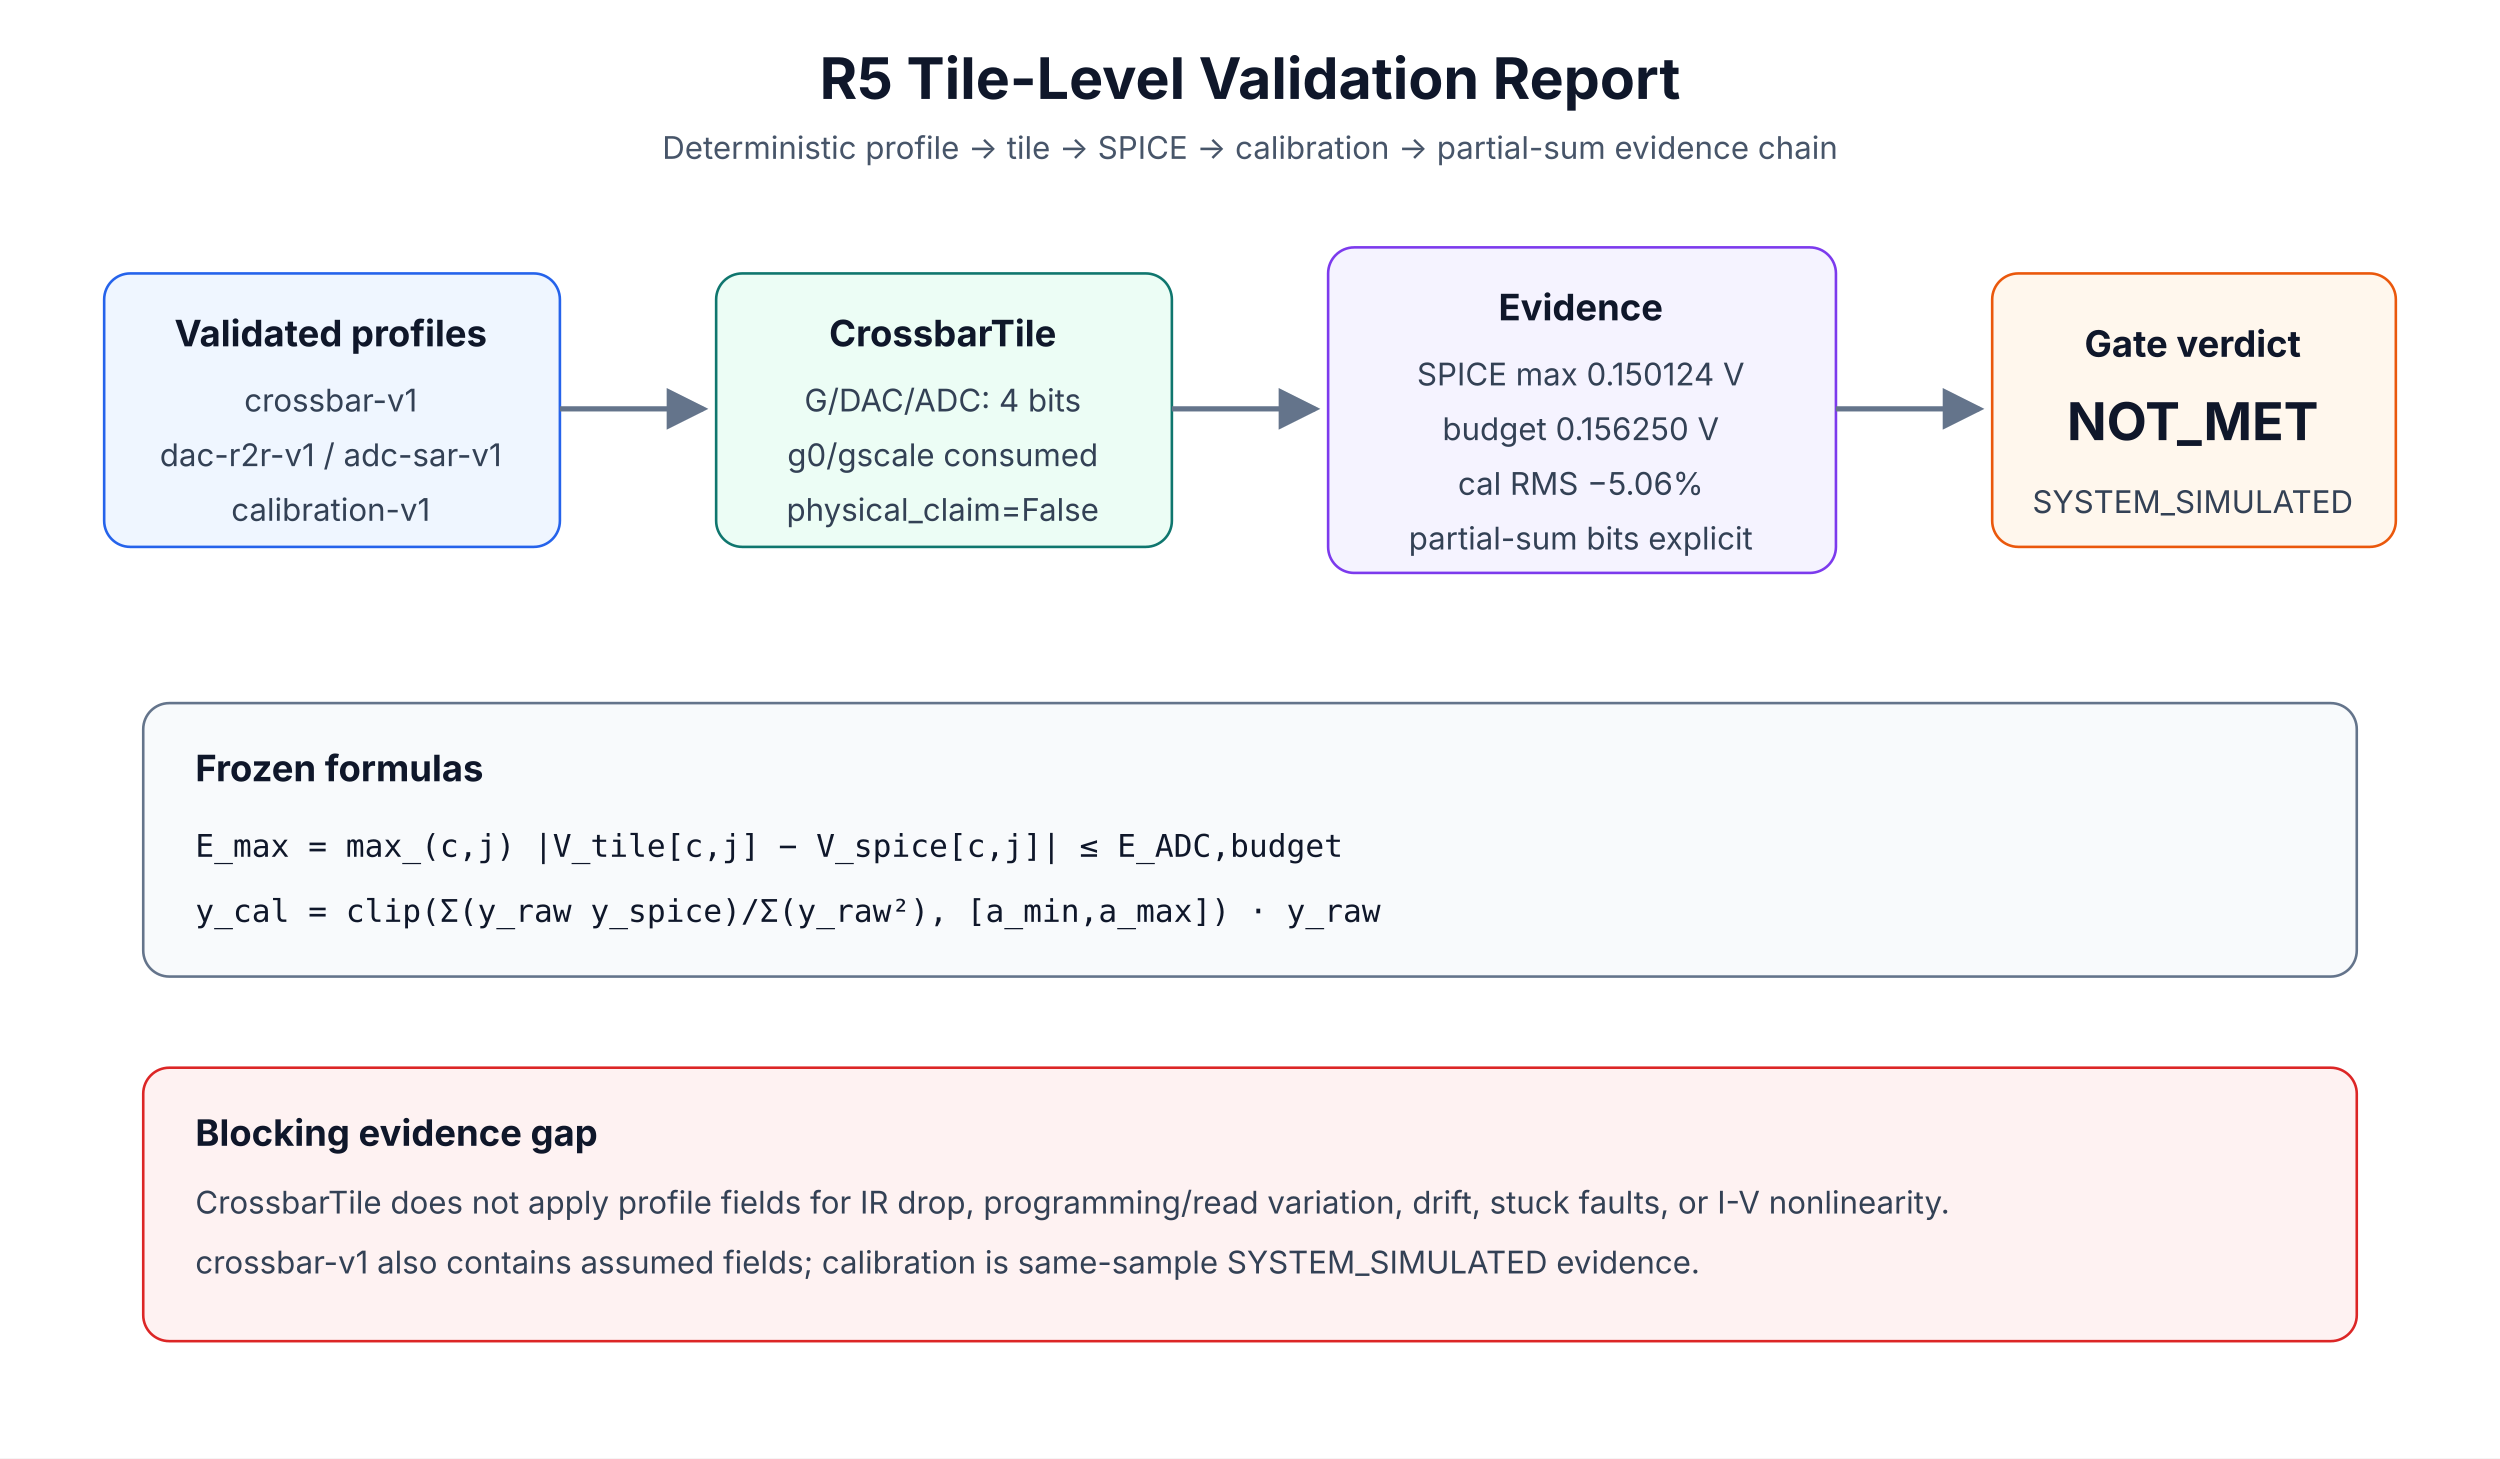
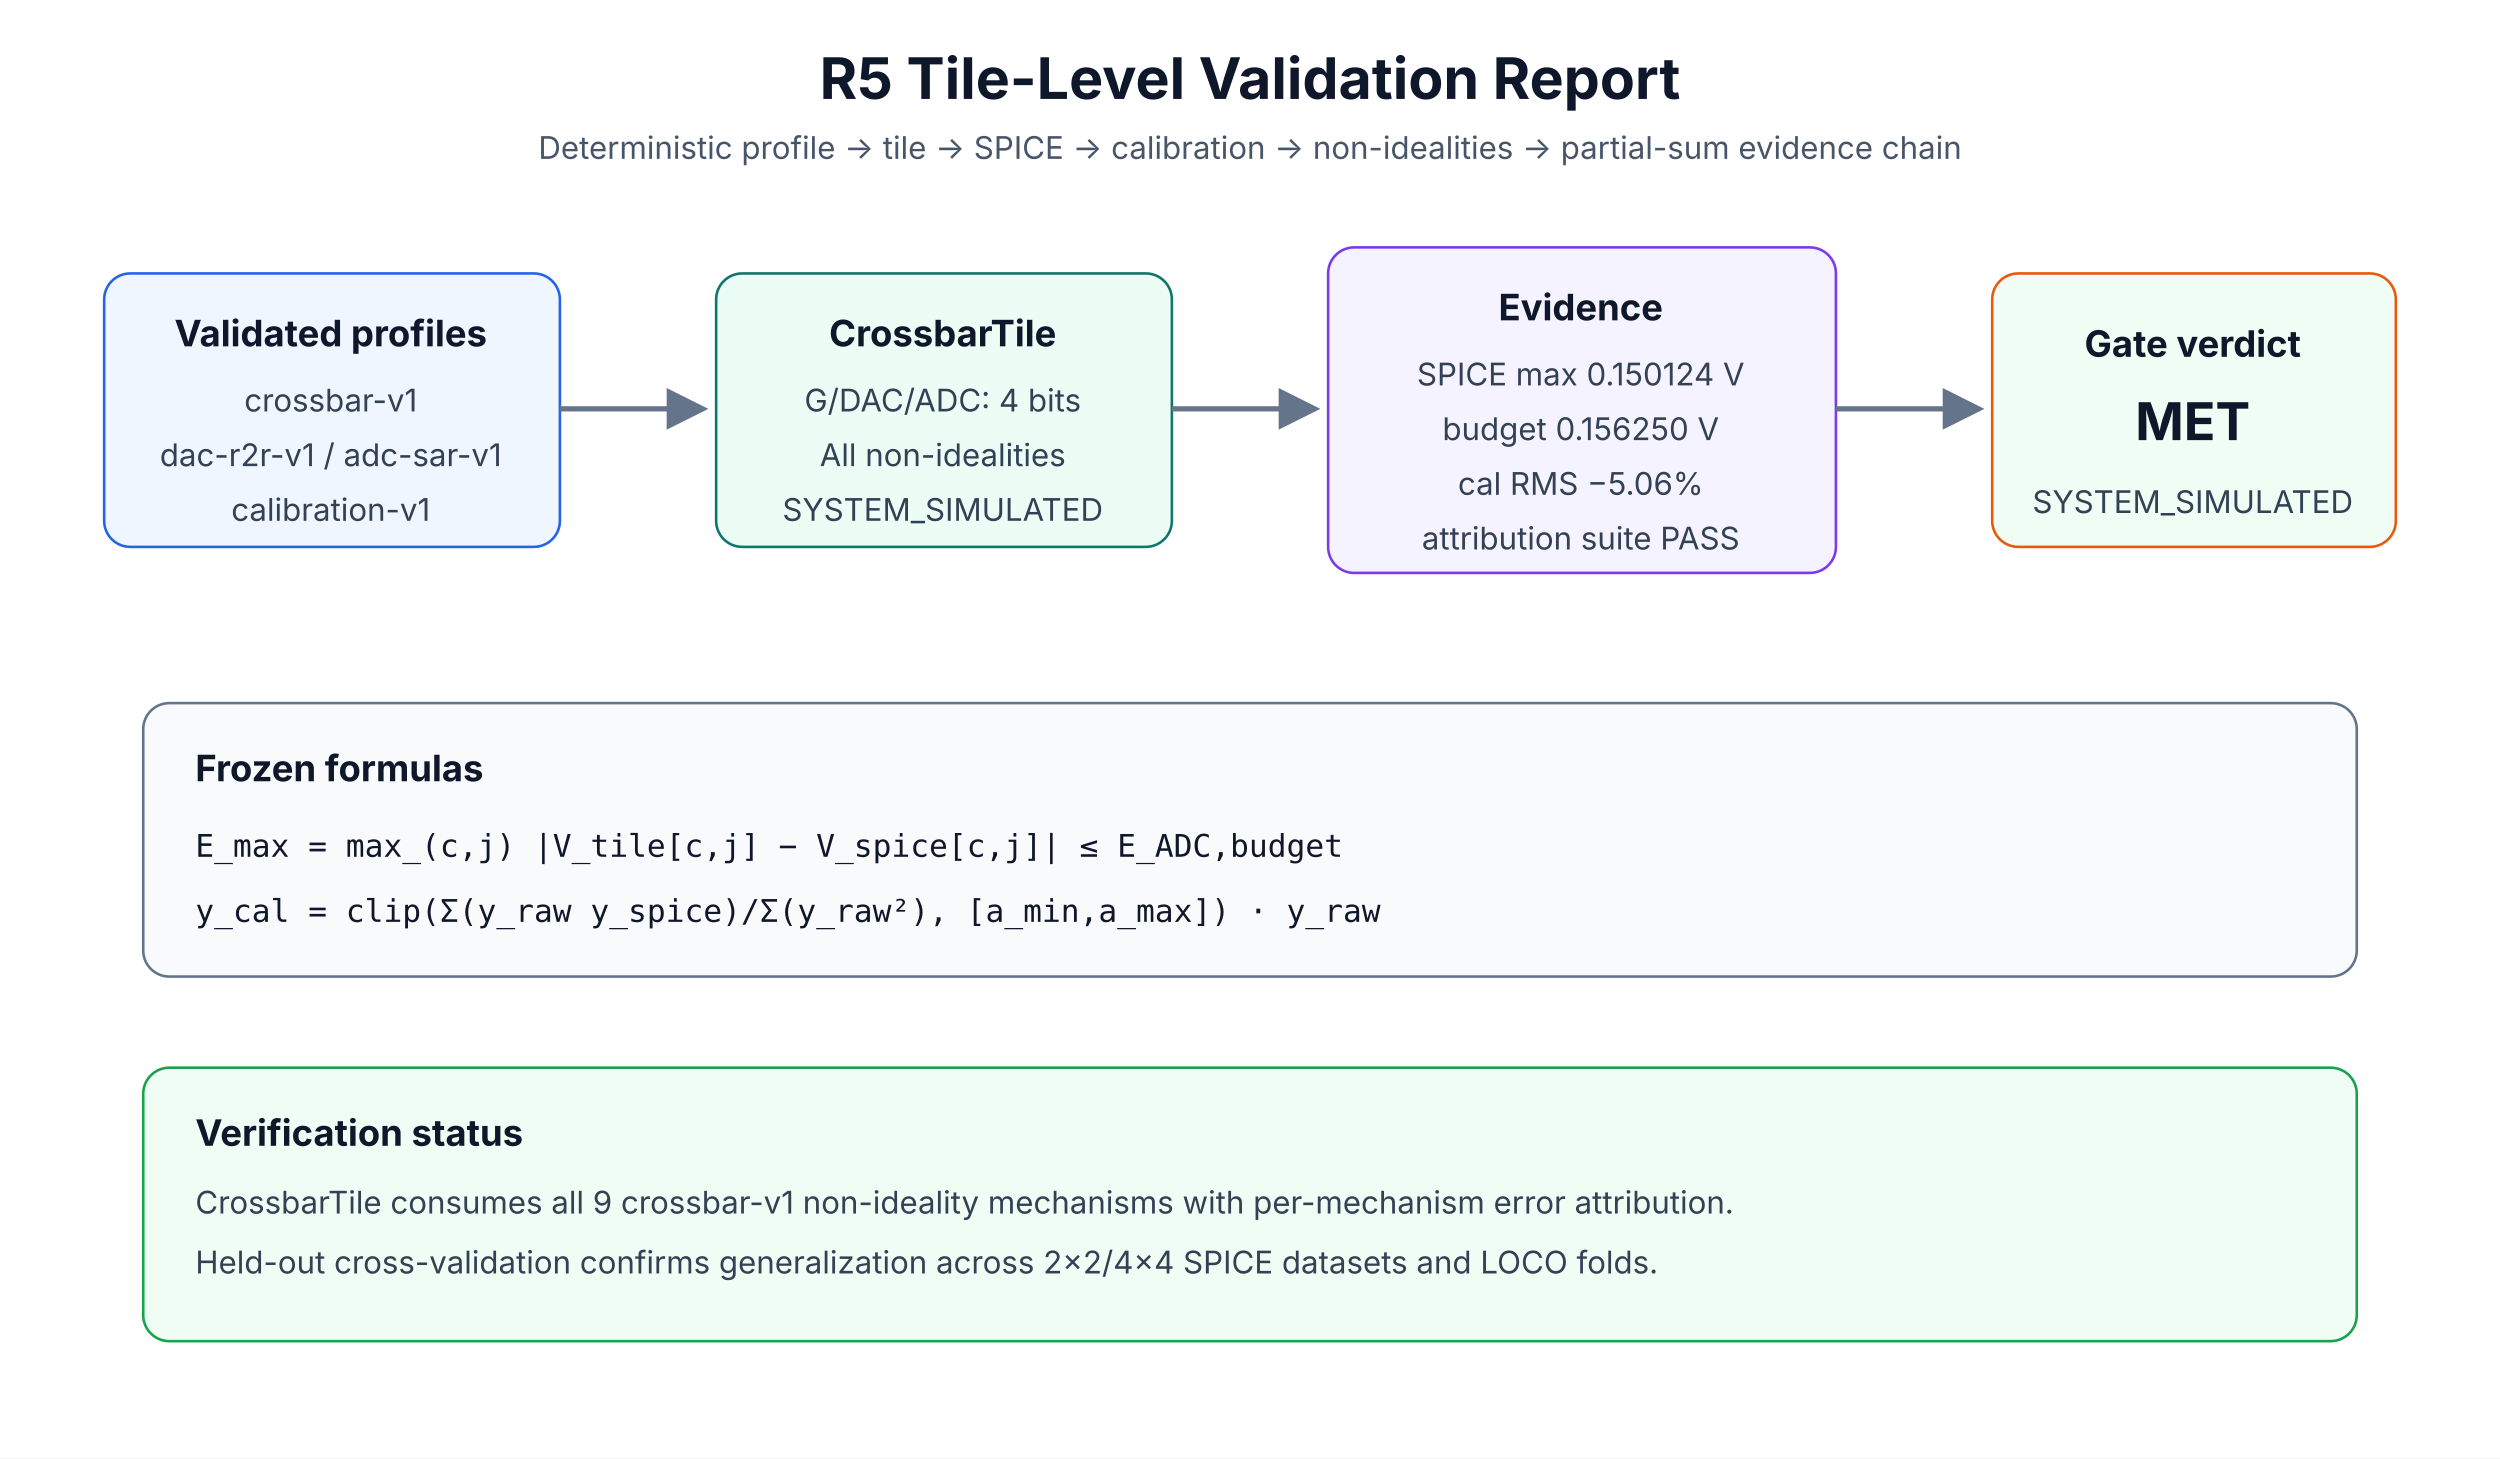
<svg xmlns="http://www.w3.org/2000/svg" viewBox="0 0 960 560" width="960" height="560">
  <style>
text { font-family: -apple-system, BlinkMacSystemFont, "Segoe UI", sans-serif; fill: #0f172a; }
.title { font-size: 22px; font-weight: 700; } .sub { font-size: 12px; fill: #475569; }
.head { font-size: 14px; font-weight: 700; } .body { font-size: 12px; fill: #334155; }
.formula { font: 12px ui-monospace, SFMono-Regular, monospace; }
.arrow { stroke: #64748b; stroke-width: 2; marker-end: url(#arrow); }
</style>
  <defs>
    <marker id="arrow" markerWidth="8" markerHeight="8" refX="7" refY="4" orient="auto">
      <path d="M0,0 L8,4 L0,8 Z" fill="#64748b" />
    </marker>
  </defs>
  <rect width="960" height="560" fill="white" />
  <text x="480" y="38" text-anchor="middle" class="title">R5 Tile-Level Validation Report</text>
-   <text x="480" y="61" text-anchor="middle" class="sub">Deterministic profile → tile → SPICE → calibration → partial-sum evidence chain</text>
+   <text x="480" y="61" text-anchor="middle" class="sub">Deterministic profile → tile → SPICE → calibration → non-idealities → partial-sum evidence chain</text>
  <rect x="40" y="105" width="175" height="105" rx="10" fill="#eff6ff" stroke="#2563eb" />
  <text x="127" y="133" text-anchor="middle" class="head">Validated profiles</text>
  <text x="127" y="158" text-anchor="middle" class="body">crossbar-v1</text>
  <text x="127" y="179" text-anchor="middle" class="body">dac-r2r-v1 / adc-sar-v1</text>
  <text x="127" y="200" text-anchor="middle" class="body">calibration-v1</text>
  <line x1="215" y1="157" x2="270" y2="157" class="arrow" />
  <rect x="275" y="105" width="175" height="105" rx="10" fill="#ecfdf5" stroke="#0f766e" />
  <text x="362" y="133" text-anchor="middle" class="head">CrossbarTile</text>
  <text x="362" y="158" text-anchor="middle" class="body">G/DAC/ADC: 4 bits</text>
-   <text x="362" y="179" text-anchor="middle" class="body">g0/gscale consumed</text>
-   <text x="362" y="200" text-anchor="middle" class="body">physical_claim=False</text>
+   <text x="362" y="179" text-anchor="middle" class="body">All non-idealities</text>
+   <text x="362" y="200" text-anchor="middle" class="body">SYSTEM_SIMULATED</text>
  <line x1="450" y1="157" x2="505" y2="157" class="arrow" />
  <rect x="510" y="95" width="195" height="125" rx="10" fill="#f5f3ff" stroke="#7c3aed" />
  <text x="607" y="123" text-anchor="middle" class="head">Evidence</text>
  <text x="607" y="148" text-anchor="middle" class="body">SPICE max 0.150124 V</text>
  <text x="607" y="169" text-anchor="middle" class="body">budget 0.156250 V</text>
  <text x="607" y="190" text-anchor="middle" class="body">cal RMS −5.06%</text>
-   <text x="607" y="211" text-anchor="middle" class="body">partial-sum bits explicit</text>
+   <text x="607" y="211" text-anchor="middle" class="body">attribution suite PASS</text>
  <line x1="705" y1="157" x2="760" y2="157" class="arrow" />
-   <rect x="765" y="105" width="155" height="105" rx="10" fill="#fff7ed" stroke="#ea580c" />
+   <rect x="765" y="105" width="155" height="105" rx="10" fill="#f0fdf4" stroke="#ea580c" />
  <text x="842" y="137" text-anchor="middle" class="head">Gate verdict</text>
-   <text x="842" y="169" text-anchor="middle" font-size="20" font-weight="700" fill="#b91c1c">NOT_MET</text>
+   <text x="842" y="169" text-anchor="middle" font-size="20" font-weight="700" fill="#15803d">MET</text>
  <text x="842" y="197" text-anchor="middle" class="body">SYSTEM_SIMULATED</text>
  <rect x="55" y="270" width="850" height="105" rx="10" fill="#f8fafc" stroke="#64748b" />
  <text x="75" y="300" class="head">Frozen formulas</text>
  <text x="75" y="329" class="formula">E_max = max_(c,j) |V_tile[c,j] − V_spice[c,j]| ≤ E_ADC,budget</text>
  <text x="75" y="354" class="formula">y_cal = clip(Σ(y_raw y_spice)/Σ(y_raw²), [a_min,a_max]) · y_raw</text>
-   <rect x="55" y="410" width="850" height="105" rx="10" fill="#fef2f2" stroke="#dc2626" />
-   <text x="75" y="440" class="head" fill="#b91c1c">Blocking evidence gap</text>
-   <text x="75" y="466" class="body">CrossbarTile does not apply profile fields for IR drop, programming/read variation, drift, stuck faults, or I-V nonlinearity.</text>
-   <text x="75" y="489" class="body">crossbar-v1 also contains assumed fields; calibration is same-sample SYSTEM_SIMULATED evidence.</text>
+   <rect x="55" y="410" width="850" height="105" rx="10" fill="#f0fdf4" stroke="#16a34a" />
+   <text x="75" y="440" class="head" fill="#15803d">Verification status</text>
+   <text x="75" y="466" class="body">CrossbarTile consumes all 9 crossbar-v1 non-ideality mechanisms with per-mechanism error attribution.</text>
+   <text x="75" y="489" class="body">Held-out cross-validation confirms generalization across 2×2/4×4 SPICE datasets and LOCO folds.</text>
</svg>
